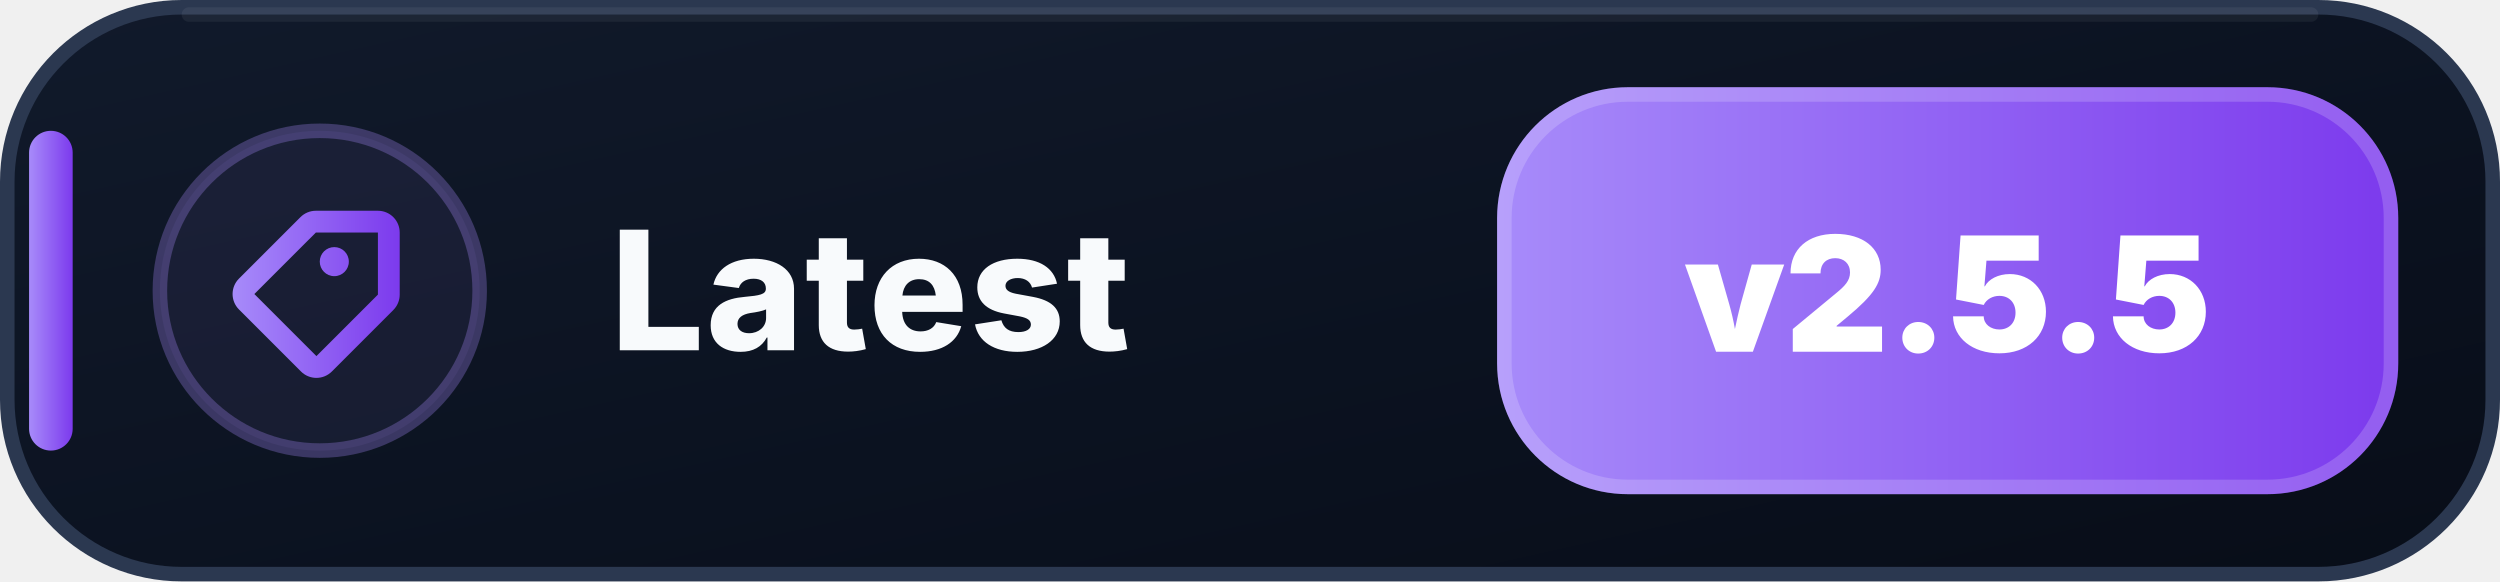
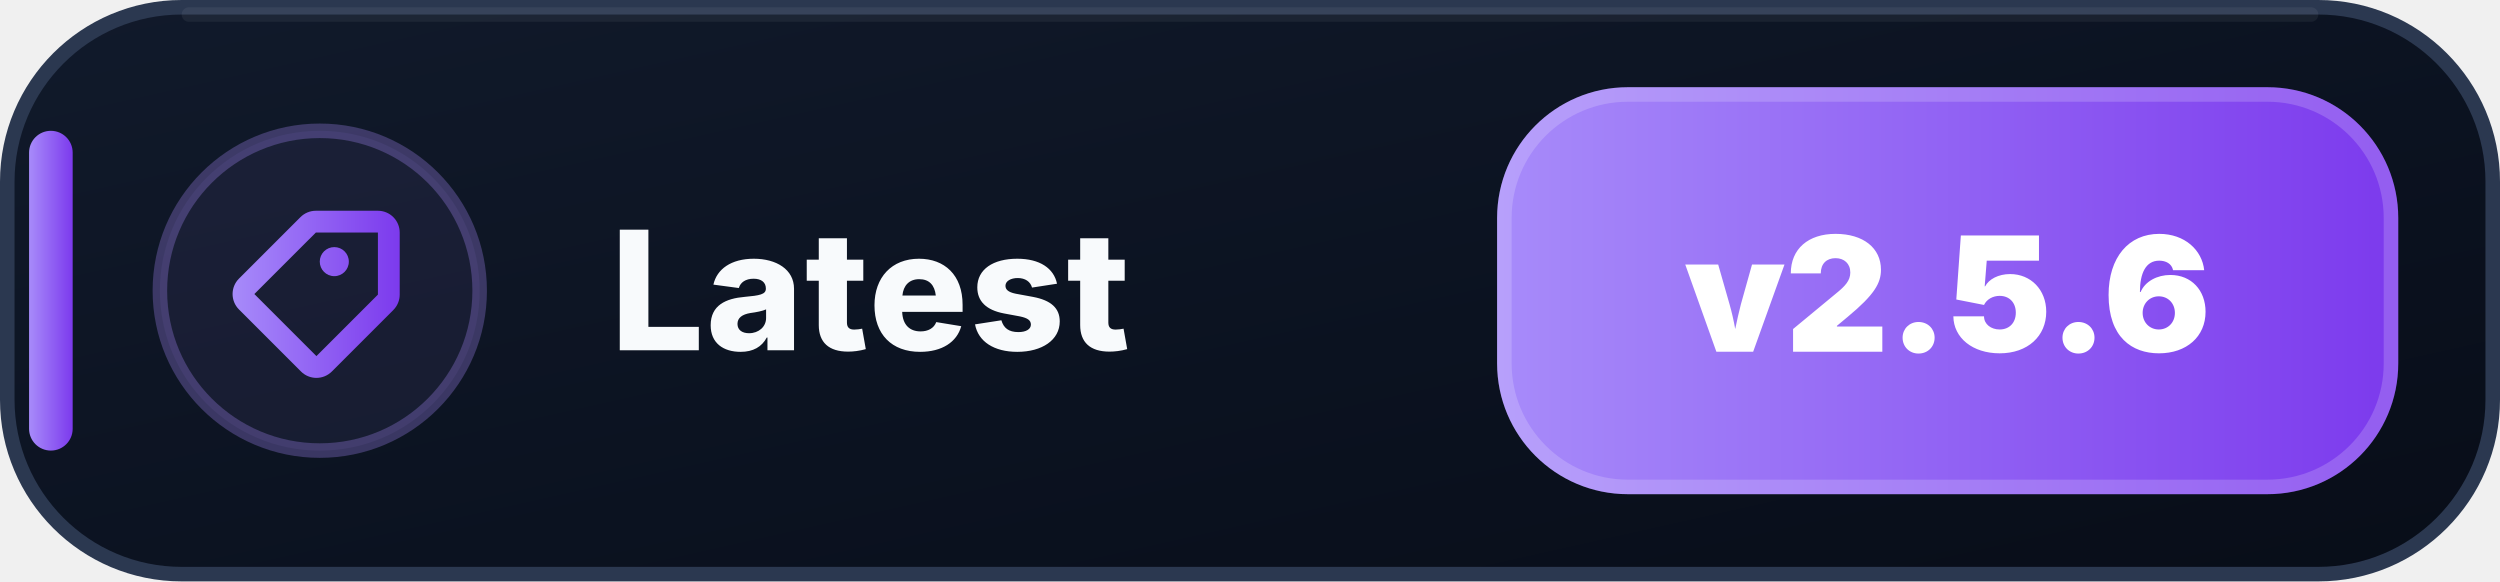
- <svg xmlns="http://www.w3.org/2000/svg" width="172" height="40" viewBox="0 0 172 40" role="img" aria-label="Latest: v2.5.5">
+ <svg xmlns="http://www.w3.org/2000/svg" width="172" height="40" viewBox="0 0 172 40" role="img" aria-label="Latest: v2.5.6">
  <defs>
    <linearGradient id="latest-bg" x1="0" y1="0" x2="1" y2="1">
      <stop offset="0" stop-color="#111A2B" />
      <stop offset=".58" stop-color="#0B1220" />
      <stop offset="1" stop-color="#080D18" />
    </linearGradient>
    <linearGradient id="latest-accent" x1="0" y1="0" x2="1" y2="0">
      <stop offset="0" stop-color="#A78BFA" />
      <stop offset="1" stop-color="#7C3AED" />
    </linearGradient>
  </defs>
  <rect x=".5" y=".5" width="171" height="39" rx="12" fill="url(#latest-bg)" stroke="#2B3850" />
  <path d="M13 1h146" stroke="#FFFFFF" stroke-opacity=".055" stroke-linecap="round" />
  <rect x="2" y="9" width="3" height="22" rx="1.5" fill="url(#latest-accent)" />
  <circle cx="22" cy="20" r="11" fill="#A78BFA" fill-opacity=".075" stroke="#A78BFA" stroke-opacity=".3" />
  <g transform="translate(14 12)" fill="url(#latest-accent)">
    <path d="M7.73 2.5a1.5 1.5 0 0 0-1.06.44L2.44 7.17a1.5 1.5 0 0 0 0 2.12l4.27 4.27a1.5 1.5 0 0 0 2.12 0l4.23-4.23a1.5 1.5 0 0 0 .44-1.06V4A1.5 1.5 0 0 0 12 2.5H7.73Zm0 1.5H12v4.27L7.77 12.5 3.5 8.23 7.73 4ZM9 7a1 1 0 1 0 0-2 1 1 0 0 0 0 2Z" />
  </g>
  <text x="42" y="24.1" fill="#F8FAFC" font-family="Segoe UI,Inter,Arial,sans-serif" font-size="11.4" font-weight="800" letter-spacing=".12">Latest</text>
  <rect x="103" y="6" width="62" height="28" rx="9" fill="url(#latest-accent)" />
  <rect x="103.5" y="6.5" width="61" height="27" rx="8.5" fill="none" stroke="#FFFFFF" stroke-opacity=".18" />
-   <text x="134" y="24.2" text-anchor="middle" fill="#FFFFFF" font-family="Segoe UI,Inter,Arial,sans-serif" font-size="11" font-weight="900">v2.5.5</text>
+   <text x="134" y="24.2" text-anchor="middle" fill="#FFFFFF" font-family="Segoe UI,Inter,Arial,sans-serif" font-size="11" font-weight="900">v2.5.6</text>
</svg>
